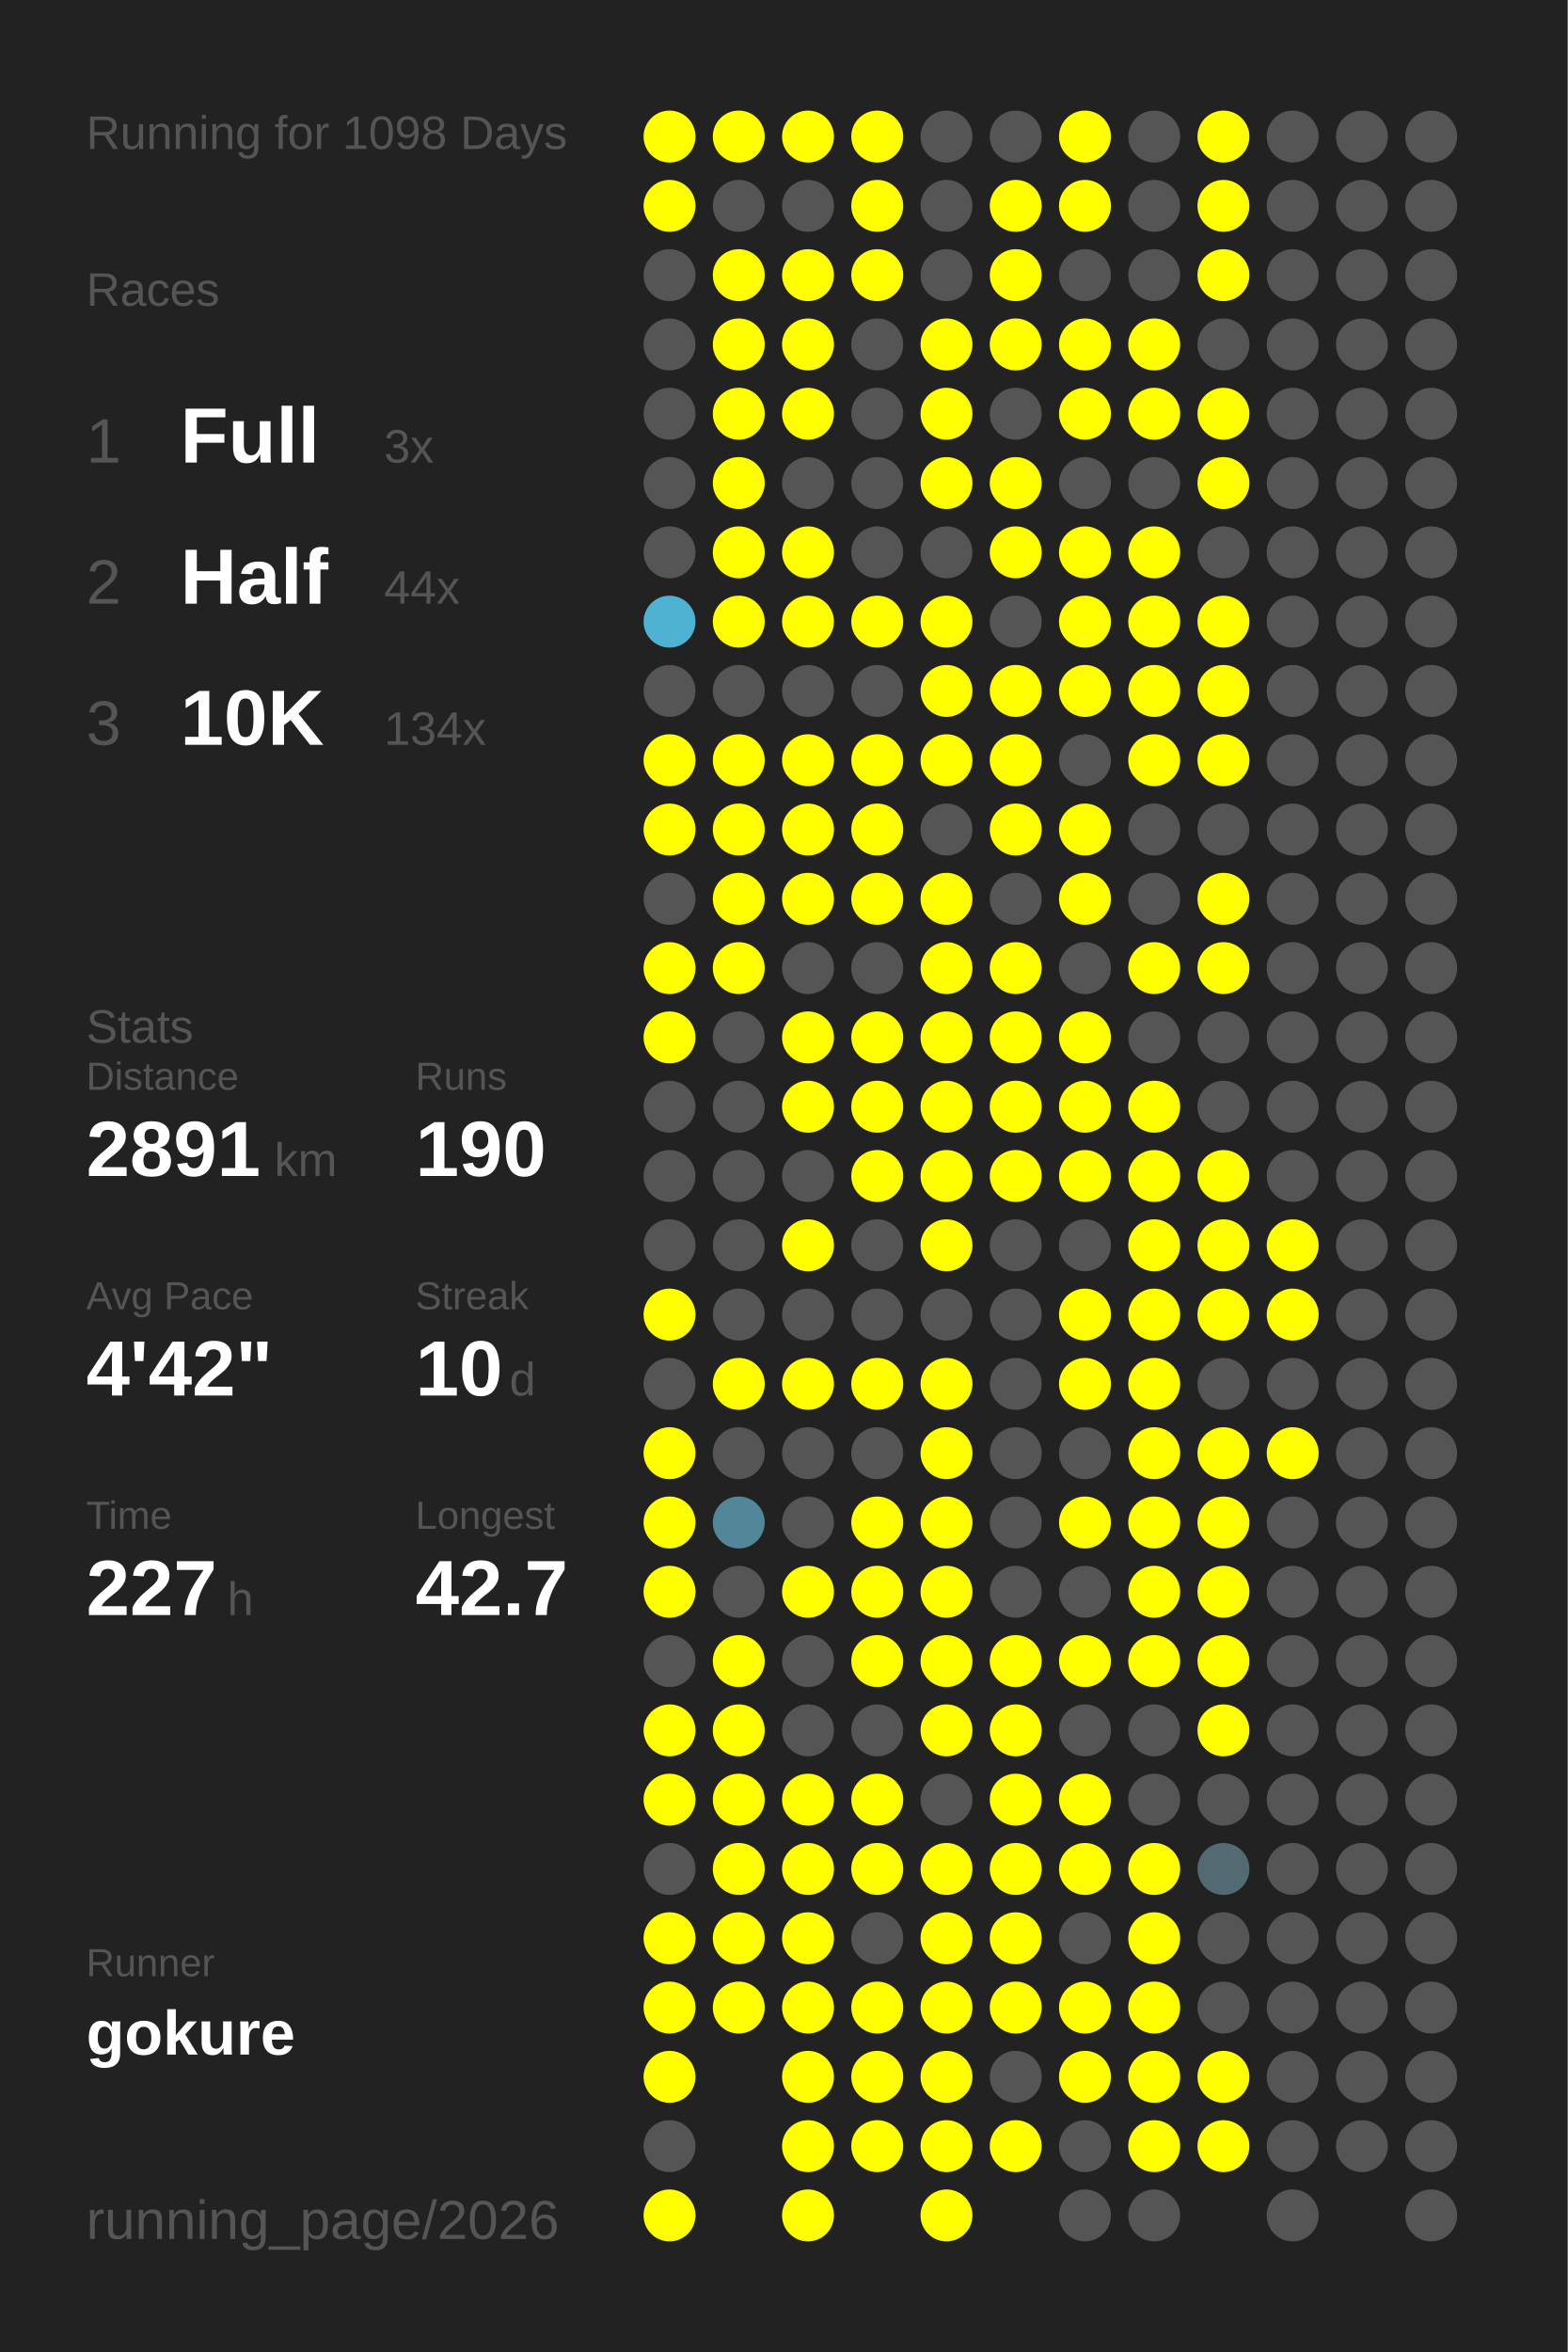
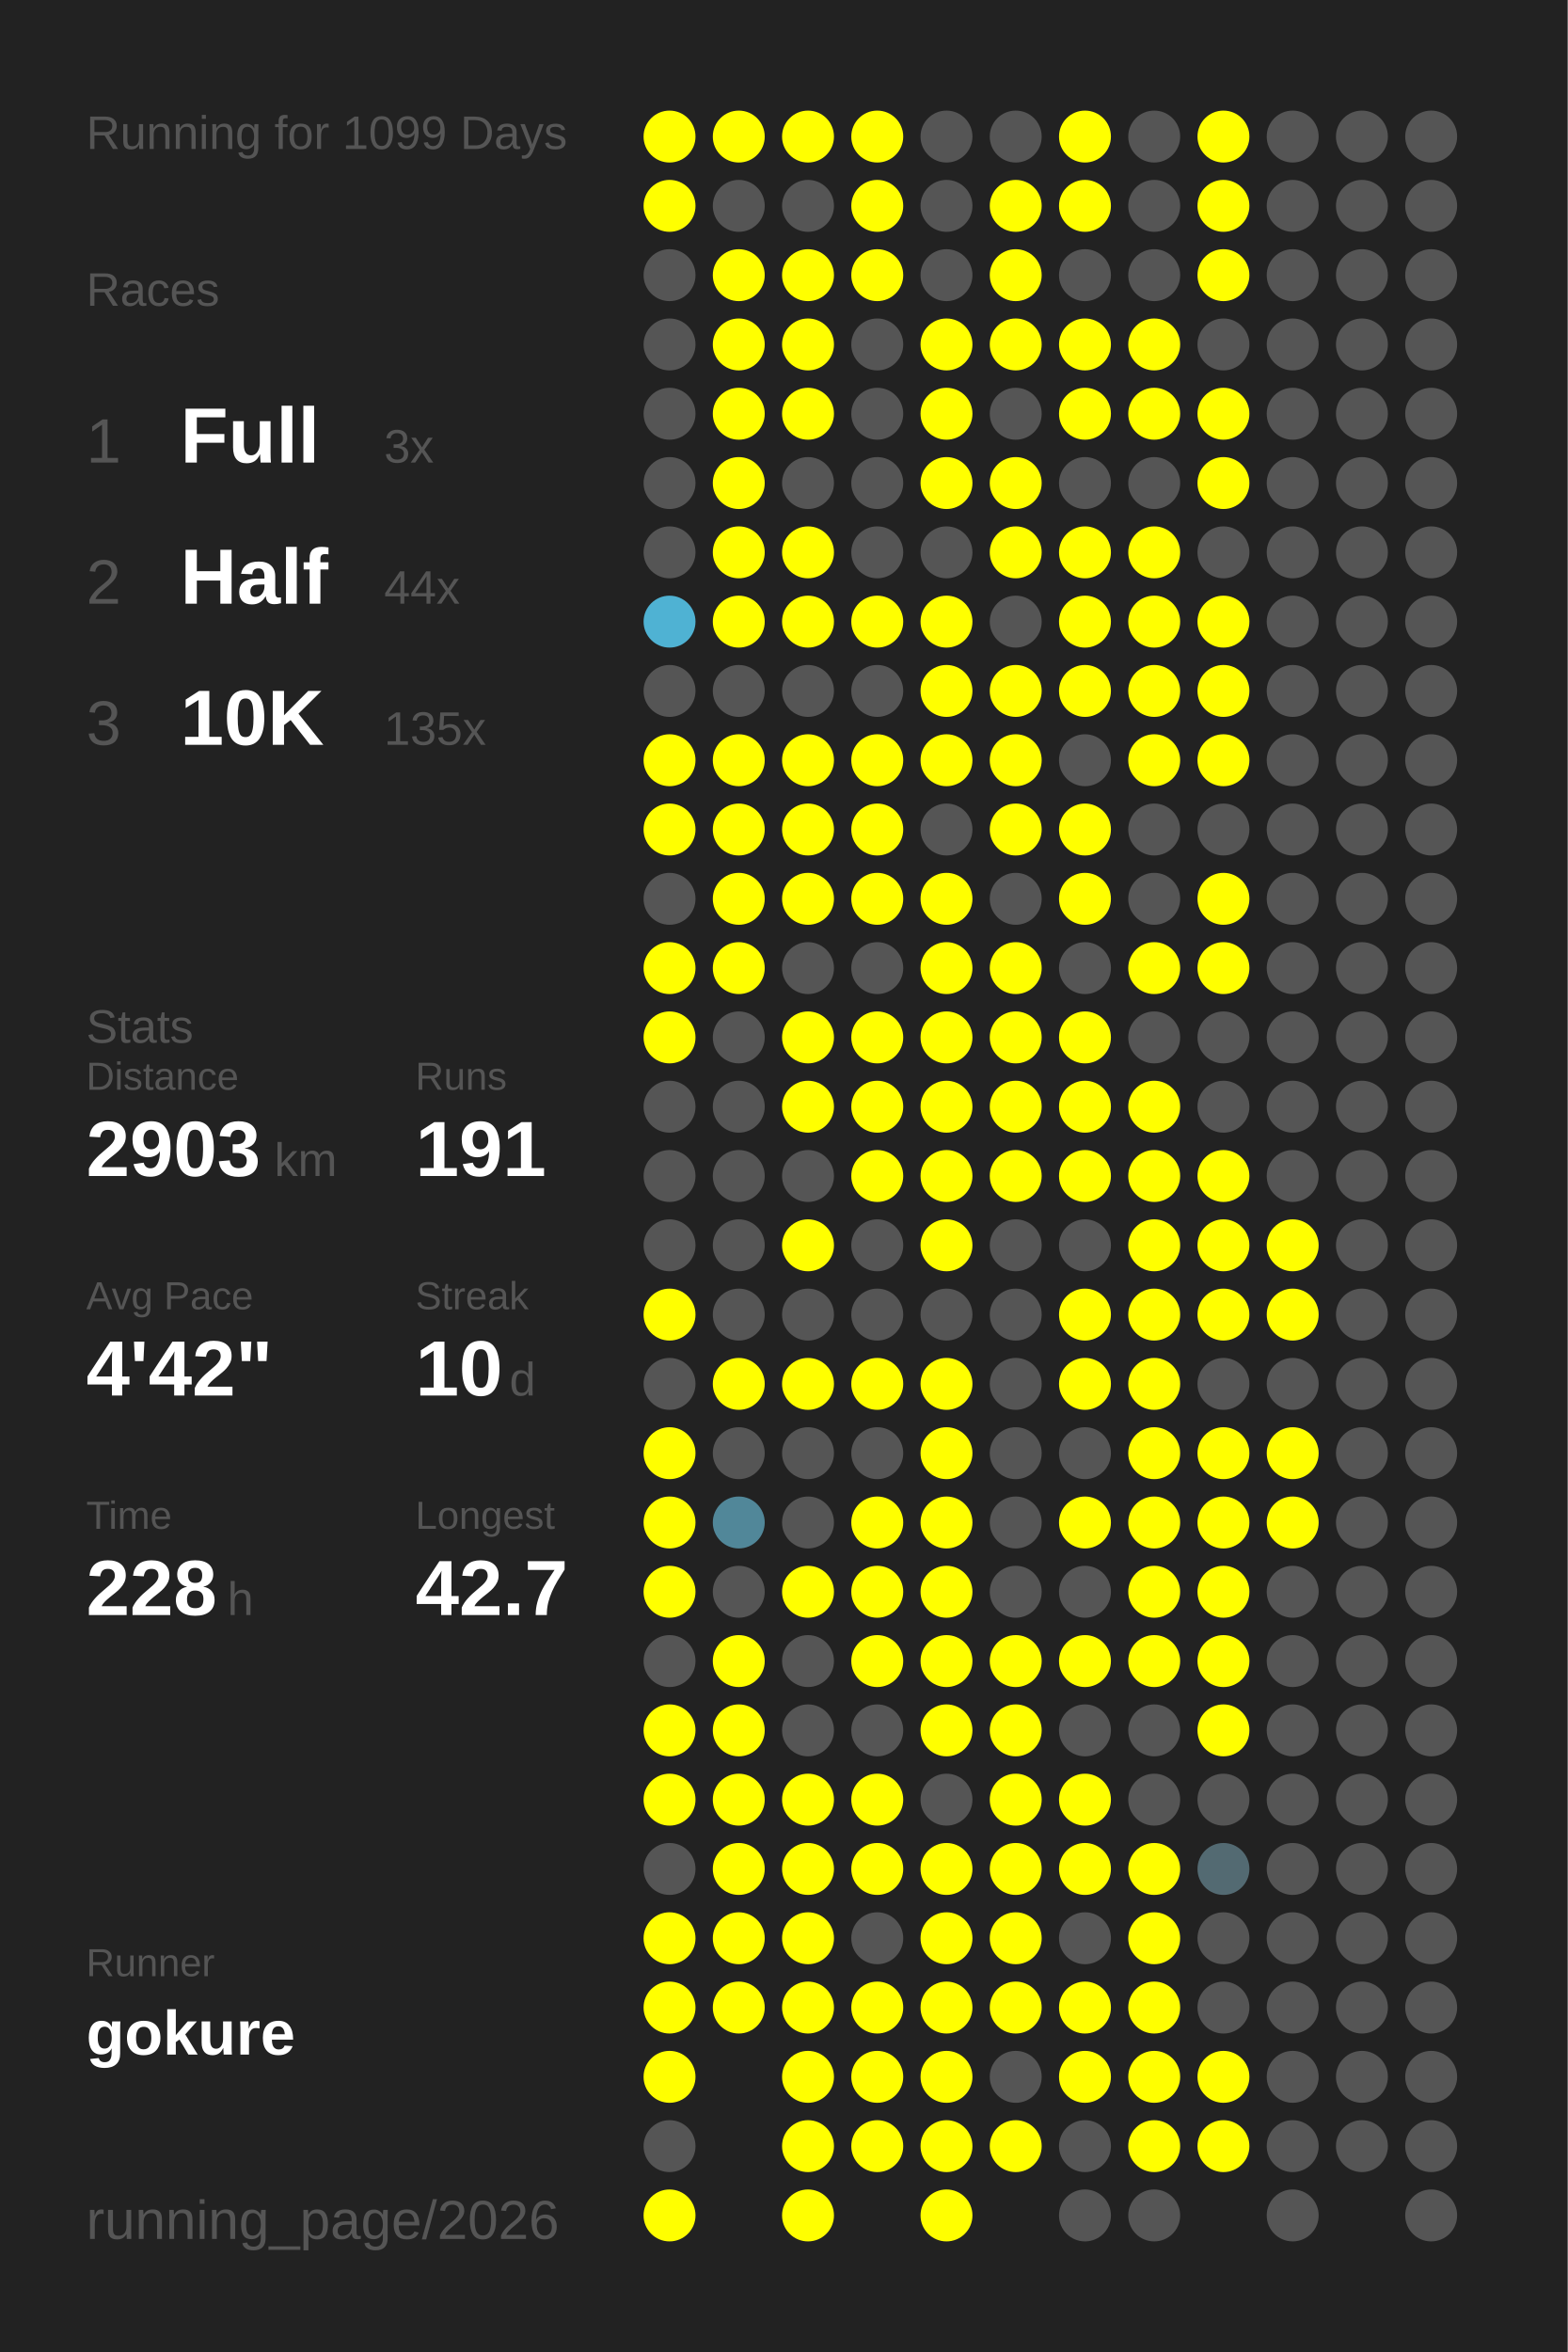
<svg xmlns="http://www.w3.org/2000/svg" baseProfile="full" height="300mm" version="1.1" viewBox="0,0,200,300" width="200mm">
  <defs />
  <rect fill="#222222" height="300" width="200" x="0" y="0" />
-   <text fill="#555555" style="font-size:6px; font-family:Arial;" x="11" y="19">Running for 1098 Days</text>
+   <text fill="#555555" style="font-size:6px; font-family:Arial;" x="11" y="19">Running for 1099 Days</text>
  <text fill="#555555" style="font-size:6px; font-family:Arial;" x="11" y="39">Races</text>
  <text fill="#555555" style="font-size:8px; font-family:Arial;" x="11" y="59">1</text>
  <text fill="#FFFFFF" style="font-size:10px; font-family:Arial; font-weight:bold;" x="23" y="59">Full</text>
  <text fill="#555555" style="font-size:6px; font-family:Arial;" x="49" y="59">3x</text>
  <text fill="#555555" style="font-size:8px; font-family:Arial;" x="11" y="77">2</text>
  <text fill="#FFFFFF" style="font-size:10px; font-family:Arial; font-weight:bold;" x="23" y="77">Half</text>
  <text fill="#555555" style="font-size:6px; font-family:Arial;" x="49" y="77">44x</text>
  <text fill="#555555" style="font-size:8px; font-family:Arial;" x="11" y="95">3</text>
  <text fill="#FFFFFF" style="font-size:10px; font-family:Arial; font-weight:bold;" x="23" y="95">10K</text>
-   <text fill="#555555" style="font-size:6px; font-family:Arial;" x="49" y="95">134x</text>
+   <text fill="#555555" style="font-size:6px; font-family:Arial;" x="49" y="95">135x</text>
  <text fill="#555555" style="font-size:6px; font-family:Arial;" x="11" y="133">Stats</text>
  <text fill="#555555" style="font-size:5px; font-family:Arial;" x="11" y="139">Distance</text>
-   <text fill="#FFFFFF" style="font-size:10px; font-family:Arial; font-weight:bold;" x="11" y="150">2891</text>
+   <text fill="#FFFFFF" style="font-size:10px; font-family:Arial; font-weight:bold;" x="11" y="150">2903</text>
  <text fill="#555555" style="font-size:6px; font-family:Arial;" x="35" y="150">km</text>
  <text fill="#555555" style="font-size:5px; font-family:Arial;" x="53" y="139">Runs</text>
-   <text fill="#FFFFFF" style="font-size:10px; font-family:Arial; font-weight:bold;" x="53" y="150">190</text>
+   <text fill="#FFFFFF" style="font-size:10px; font-family:Arial; font-weight:bold;" x="53" y="150">191</text>
  <text fill="#555555" style="font-size:5px; font-family:Arial;" x="11" y="167">Avg Pace</text>
  <text fill="#FFFFFF" style="font-size:10px; font-family:Arial; font-weight:bold;" x="11" y="178">4'42"</text>
  <text fill="#555555" style="font-size:5px; font-family:Arial;" x="53" y="167">Streak</text>
  <text fill="#FFFFFF" style="font-size:10px; font-family:Arial; font-weight:bold;" x="53" y="178">10</text>
  <text fill="#555555" style="font-size:6px; font-family:Arial;" x="65" y="178">d</text>
  <text fill="#555555" style="font-size:5px; font-family:Arial;" x="11" y="195">Time</text>
-   <text fill="#FFFFFF" style="font-size:10px; font-family:Arial; font-weight:bold;" x="11" y="206">227</text>
+   <text fill="#FFFFFF" style="font-size:10px; font-family:Arial; font-weight:bold;" x="11" y="206">228</text>
  <text fill="#555555" style="font-size:6px; font-family:Arial;" x="29" y="206">h</text>
  <text fill="#555555" style="font-size:5px; font-family:Arial;" x="53" y="195">Longest</text>
  <text fill="#FFFFFF" style="font-size:10px; font-family:Arial; font-weight:bold;" x="53" y="206">42.7</text>
  <text fill="#555555" style="font-size:5px; font-family:Arial;" x="11" y="252.065">Runner</text>
  <text fill="#FFFFFF" style="font-size:8px; font-family:Arial; font-weight:bold;" x="11" y="262.065">gokure</text>
  <text fill="#555555" style="font-size:7px; font-family:Arial;" x="11" y="285.581">running_page/2026</text>
  <circle cx="85.417" cy="17.419" fill="#FFFF00" r="3.312" />
  <circle cx="85.417" cy="26.258" fill="#FFFF00" r="3.312" />
  <circle cx="85.417" cy="35.097" fill="#555555" r="3.312" />
  <circle cx="85.417" cy="43.935" fill="#555555" r="3.312" />
  <circle cx="85.417" cy="52.774" fill="#555555" r="3.312" />
  <circle cx="85.417" cy="61.613" fill="#555555" r="3.312" />
  <circle cx="85.417" cy="70.452" fill="#555555" r="3.312" />
  <circle cx="85.417" cy="79.29" fill="#4fb2d3" r="3.312" />
  <circle cx="85.417" cy="88.129" fill="#555555" r="3.312" />
  <circle cx="85.417" cy="96.968" fill="#FFFF00" r="3.312" />
  <circle cx="85.417" cy="105.806" fill="#FFFF00" r="3.312" />
  <circle cx="85.417" cy="114.645" fill="#555555" r="3.312" />
  <circle cx="85.417" cy="123.484" fill="#FFFF00" r="3.312" />
  <circle cx="85.417" cy="132.323" fill="#FFFF00" r="3.312" />
  <circle cx="85.417" cy="141.161" fill="#555555" r="3.312" />
  <circle cx="85.417" cy="150" fill="#555555" r="3.312" />
  <circle cx="85.417" cy="158.839" fill="#555555" r="3.312" />
  <circle cx="85.417" cy="167.677" fill="#FFFF00" r="3.312" />
  <circle cx="85.417" cy="176.516" fill="#555555" r="3.312" />
  <circle cx="85.417" cy="185.355" fill="#FFFF00" r="3.312" />
  <circle cx="85.417" cy="194.194" fill="#FFFF00" r="3.312" />
  <circle cx="85.417" cy="203.032" fill="#FFFF00" r="3.312" />
  <circle cx="85.417" cy="211.871" fill="#555555" r="3.312" />
  <circle cx="85.417" cy="220.71" fill="#FFFF00" r="3.312" />
  <circle cx="85.417" cy="229.548" fill="#FFFF00" r="3.312" />
  <circle cx="85.417" cy="238.387" fill="#555555" r="3.312" />
  <circle cx="85.417" cy="247.226" fill="#FFFF00" r="3.312" />
  <circle cx="85.417" cy="256.065" fill="#FFFF00" r="3.312" />
  <circle cx="85.417" cy="264.903" fill="#FFFF00" r="3.312" />
  <circle cx="85.417" cy="273.742" fill="#555555" r="3.312" />
  <circle cx="85.417" cy="282.581" fill="#FFFF00" r="3.312" />
  <circle cx="94.25" cy="17.419" fill="#FFFF00" r="3.312" />
  <circle cx="94.25" cy="26.258" fill="#555555" r="3.312" />
  <circle cx="94.25" cy="35.097" fill="#FFFF00" r="3.312" />
  <circle cx="94.25" cy="43.935" fill="#FFFF00" r="3.312" />
  <circle cx="94.25" cy="52.774" fill="#FFFF00" r="3.312" />
  <circle cx="94.25" cy="61.613" fill="#FFFF00" r="3.312" />
  <circle cx="94.25" cy="70.452" fill="#FFFF00" r="3.312" />
  <circle cx="94.25" cy="79.29" fill="#FFFF00" r="3.312" />
  <circle cx="94.25" cy="88.129" fill="#555555" r="3.312" />
  <circle cx="94.25" cy="96.968" fill="#FFFF00" r="3.312" />
  <circle cx="94.25" cy="105.806" fill="#FFFF00" r="3.312" />
  <circle cx="94.25" cy="114.645" fill="#FFFF00" r="3.312" />
  <circle cx="94.25" cy="123.484" fill="#FFFF00" r="3.312" />
  <circle cx="94.25" cy="132.323" fill="#555555" r="3.312" />
  <circle cx="94.25" cy="141.161" fill="#555555" r="3.312" />
  <circle cx="94.25" cy="150" fill="#555555" r="3.312" />
  <circle cx="94.25" cy="158.839" fill="#555555" r="3.312" />
  <circle cx="94.25" cy="167.677" fill="#555555" r="3.312" />
  <circle cx="94.25" cy="176.516" fill="#FFFF00" r="3.312" />
  <circle cx="94.25" cy="185.355" fill="#555555" r="3.312" />
  <circle cx="94.25" cy="194.194" fill="#518799" r="3.312" />
  <circle cx="94.25" cy="203.032" fill="#555555" r="3.312" />
  <circle cx="94.25" cy="211.871" fill="#FFFF00" r="3.312" />
  <circle cx="94.25" cy="220.71" fill="#FFFF00" r="3.312" />
  <circle cx="94.25" cy="229.548" fill="#FFFF00" r="3.312" />
  <circle cx="94.25" cy="238.387" fill="#FFFF00" r="3.312" />
  <circle cx="94.25" cy="247.226" fill="#FFFF00" r="3.312" />
  <circle cx="94.25" cy="256.065" fill="#FFFF00" r="3.312" />
  <circle cx="103.083" cy="17.419" fill="#FFFF00" r="3.312" />
  <circle cx="103.083" cy="26.258" fill="#555555" r="3.312" />
  <circle cx="103.083" cy="35.097" fill="#FFFF00" r="3.312" />
  <circle cx="103.083" cy="43.935" fill="#FFFF00" r="3.312" />
  <circle cx="103.083" cy="52.774" fill="#FFFF00" r="3.312" />
  <circle cx="103.083" cy="61.613" fill="#555555" r="3.312" />
  <circle cx="103.083" cy="70.452" fill="#FFFF00" r="3.312" />
  <circle cx="103.083" cy="79.29" fill="#FFFF00" r="3.312" />
  <circle cx="103.083" cy="88.129" fill="#555555" r="3.312" />
  <circle cx="103.083" cy="96.968" fill="#FFFF00" r="3.312" />
  <circle cx="103.083" cy="105.806" fill="#FFFF00" r="3.312" />
  <circle cx="103.083" cy="114.645" fill="#FFFF00" r="3.312" />
  <circle cx="103.083" cy="123.484" fill="#555555" r="3.312" />
  <circle cx="103.083" cy="132.323" fill="#FFFF00" r="3.312" />
  <circle cx="103.083" cy="141.161" fill="#FFFF00" r="3.312" />
  <circle cx="103.083" cy="150" fill="#555555" r="3.312" />
  <circle cx="103.083" cy="158.839" fill="#FFFF00" r="3.312" />
  <circle cx="103.083" cy="167.677" fill="#555555" r="3.312" />
  <circle cx="103.083" cy="176.516" fill="#FFFF00" r="3.312" />
  <circle cx="103.083" cy="185.355" fill="#555555" r="3.312" />
  <circle cx="103.083" cy="194.194" fill="#555555" r="3.312" />
  <circle cx="103.083" cy="203.032" fill="#FFFF00" r="3.312" />
  <circle cx="103.083" cy="211.871" fill="#555555" r="3.312" />
  <circle cx="103.083" cy="220.71" fill="#555555" r="3.312" />
  <circle cx="103.083" cy="229.548" fill="#FFFF00" r="3.312" />
  <circle cx="103.083" cy="238.387" fill="#FFFF00" r="3.312" />
  <circle cx="103.083" cy="247.226" fill="#FFFF00" r="3.312" />
  <circle cx="103.083" cy="256.065" fill="#FFFF00" r="3.312" />
  <circle cx="103.083" cy="264.903" fill="#FFFF00" r="3.312" />
  <circle cx="103.083" cy="273.742" fill="#FFFF00" r="3.312" />
  <circle cx="103.083" cy="282.581" fill="#FFFF00" r="3.312" />
  <circle cx="111.917" cy="17.419" fill="#FFFF00" r="3.312" />
  <circle cx="111.917" cy="26.258" fill="#FFFF00" r="3.312" />
  <circle cx="111.917" cy="35.097" fill="#FFFF00" r="3.312" />
  <circle cx="111.917" cy="43.935" fill="#555555" r="3.312" />
  <circle cx="111.917" cy="52.774" fill="#555555" r="3.312" />
  <circle cx="111.917" cy="61.613" fill="#555555" r="3.312" />
  <circle cx="111.917" cy="70.452" fill="#555555" r="3.312" />
  <circle cx="111.917" cy="79.29" fill="#FFFF00" r="3.312" />
  <circle cx="111.917" cy="88.129" fill="#555555" r="3.312" />
  <circle cx="111.917" cy="96.968" fill="#FFFF00" r="3.312" />
  <circle cx="111.917" cy="105.806" fill="#FFFF00" r="3.312" />
  <circle cx="111.917" cy="114.645" fill="#FFFF00" r="3.312" />
  <circle cx="111.917" cy="123.484" fill="#555555" r="3.312" />
  <circle cx="111.917" cy="132.323" fill="#FFFF00" r="3.312" />
  <circle cx="111.917" cy="141.161" fill="#FFFF00" r="3.312" />
  <circle cx="111.917" cy="150" fill="#FFFF00" r="3.312" />
  <circle cx="111.917" cy="158.839" fill="#555555" r="3.312" />
  <circle cx="111.917" cy="167.677" fill="#555555" r="3.312" />
  <circle cx="111.917" cy="176.516" fill="#FFFF00" r="3.312" />
  <circle cx="111.917" cy="185.355" fill="#555555" r="3.312" />
  <circle cx="111.917" cy="194.194" fill="#FFFF00" r="3.312" />
  <circle cx="111.917" cy="203.032" fill="#FFFF00" r="3.312" />
  <circle cx="111.917" cy="211.871" fill="#FFFF00" r="3.312" />
  <circle cx="111.917" cy="220.71" fill="#555555" r="3.312" />
  <circle cx="111.917" cy="229.548" fill="#FFFF00" r="3.312" />
  <circle cx="111.917" cy="238.387" fill="#FFFF00" r="3.312" />
  <circle cx="111.917" cy="247.226" fill="#555555" r="3.312" />
  <circle cx="111.917" cy="256.065" fill="#FFFF00" r="3.312" />
  <circle cx="111.917" cy="264.903" fill="#FFFF00" r="3.312" />
  <circle cx="111.917" cy="273.742" fill="#FFFF00" r="3.312" />
  <circle cx="120.75" cy="17.419" fill="#555555" r="3.312" />
  <circle cx="120.75" cy="26.258" fill="#555555" r="3.312" />
  <circle cx="120.75" cy="35.097" fill="#555555" r="3.312" />
  <circle cx="120.75" cy="43.935" fill="#FFFF00" r="3.312" />
  <circle cx="120.75" cy="52.774" fill="#FFFF00" r="3.312" />
  <circle cx="120.75" cy="61.613" fill="#FFFF00" r="3.312" />
  <circle cx="120.75" cy="70.452" fill="#555555" r="3.312" />
  <circle cx="120.75" cy="79.29" fill="#FFFF00" r="3.312" />
  <circle cx="120.75" cy="88.129" fill="#FFFF00" r="3.312" />
  <circle cx="120.75" cy="96.968" fill="#FFFF00" r="3.312" />
  <circle cx="120.75" cy="105.806" fill="#555555" r="3.312" />
  <circle cx="120.75" cy="114.645" fill="#FFFF00" r="3.312" />
  <circle cx="120.75" cy="123.484" fill="#FFFF00" r="3.312" />
  <circle cx="120.75" cy="132.323" fill="#FFFF00" r="3.312" />
  <circle cx="120.75" cy="141.161" fill="#FFFF00" r="3.312" />
  <circle cx="120.75" cy="150" fill="#FFFF00" r="3.312" />
  <circle cx="120.75" cy="158.839" fill="#FFFF00" r="3.312" />
  <circle cx="120.75" cy="167.677" fill="#555555" r="3.312" />
  <circle cx="120.75" cy="176.516" fill="#FFFF00" r="3.312" />
  <circle cx="120.75" cy="185.355" fill="#FFFF00" r="3.312" />
  <circle cx="120.75" cy="194.194" fill="#FFFF00" r="3.312" />
  <circle cx="120.75" cy="203.032" fill="#FFFF00" r="3.312" />
  <circle cx="120.75" cy="211.871" fill="#FFFF00" r="3.312" />
  <circle cx="120.75" cy="220.71" fill="#FFFF00" r="3.312" />
  <circle cx="120.75" cy="229.548" fill="#555555" r="3.312" />
  <circle cx="120.75" cy="238.387" fill="#FFFF00" r="3.312" />
  <circle cx="120.75" cy="247.226" fill="#FFFF00" r="3.312" />
  <circle cx="120.75" cy="256.065" fill="#FFFF00" r="3.312" />
  <circle cx="120.75" cy="264.903" fill="#FFFF00" r="3.312" />
  <circle cx="120.75" cy="273.742" fill="#FFFF00" r="3.312" />
  <circle cx="120.75" cy="282.581" fill="#FFFF00" r="3.312" />
  <circle cx="129.583" cy="17.419" fill="#555555" r="3.312" />
  <circle cx="129.583" cy="26.258" fill="#FFFF00" r="3.312" />
  <circle cx="129.583" cy="35.097" fill="#FFFF00" r="3.312" />
  <circle cx="129.583" cy="43.935" fill="#FFFF00" r="3.312" />
  <circle cx="129.583" cy="52.774" fill="#555555" r="3.312" />
  <circle cx="129.583" cy="61.613" fill="#FFFF00" r="3.312" />
  <circle cx="129.583" cy="70.452" fill="#FFFF00" r="3.312" />
  <circle cx="129.583" cy="79.29" fill="#555555" r="3.312" />
  <circle cx="129.583" cy="88.129" fill="#FFFF00" r="3.312" />
  <circle cx="129.583" cy="96.968" fill="#FFFF00" r="3.312" />
  <circle cx="129.583" cy="105.806" fill="#FFFF00" r="3.312" />
  <circle cx="129.583" cy="114.645" fill="#555555" r="3.312" />
  <circle cx="129.583" cy="123.484" fill="#FFFF00" r="3.312" />
  <circle cx="129.583" cy="132.323" fill="#FFFF00" r="3.312" />
  <circle cx="129.583" cy="141.161" fill="#FFFF00" r="3.312" />
  <circle cx="129.583" cy="150" fill="#FFFF00" r="3.312" />
  <circle cx="129.583" cy="158.839" fill="#555555" r="3.312" />
  <circle cx="129.583" cy="167.677" fill="#555555" r="3.312" />
  <circle cx="129.583" cy="176.516" fill="#555555" r="3.312" />
  <circle cx="129.583" cy="185.355" fill="#555555" r="3.312" />
  <circle cx="129.583" cy="194.194" fill="#555555" r="3.312" />
  <circle cx="129.583" cy="203.032" fill="#555555" r="3.312" />
  <circle cx="129.583" cy="211.871" fill="#FFFF00" r="3.312" />
  <circle cx="129.583" cy="220.71" fill="#FFFF00" r="3.312" />
  <circle cx="129.583" cy="229.548" fill="#FFFF00" r="3.312" />
  <circle cx="129.583" cy="238.387" fill="#FFFF00" r="3.312" />
  <circle cx="129.583" cy="247.226" fill="#FFFF00" r="3.312" />
  <circle cx="129.583" cy="256.065" fill="#FFFF00" r="3.312" />
  <circle cx="129.583" cy="264.903" fill="#555555" r="3.312" />
  <circle cx="129.583" cy="273.742" fill="#FFFF00" r="3.312" />
  <circle cx="138.417" cy="17.419" fill="#FFFF00" r="3.312" />
  <circle cx="138.417" cy="26.258" fill="#FFFF00" r="3.312" />
  <circle cx="138.417" cy="35.097" fill="#555555" r="3.312" />
  <circle cx="138.417" cy="43.935" fill="#FFFF00" r="3.312" />
  <circle cx="138.417" cy="52.774" fill="#FFFF00" r="3.312" />
  <circle cx="138.417" cy="61.613" fill="#555555" r="3.312" />
  <circle cx="138.417" cy="70.452" fill="#FFFF00" r="3.312" />
  <circle cx="138.417" cy="79.29" fill="#FFFF00" r="3.312" />
  <circle cx="138.417" cy="88.129" fill="#FFFF00" r="3.312" />
  <circle cx="138.417" cy="96.968" fill="#555555" r="3.312" />
  <circle cx="138.417" cy="105.806" fill="#FFFF00" r="3.312" />
  <circle cx="138.417" cy="114.645" fill="#FFFF00" r="3.312" />
  <circle cx="138.417" cy="123.484" fill="#555555" r="3.312" />
  <circle cx="138.417" cy="132.323" fill="#FFFF00" r="3.312" />
  <circle cx="138.417" cy="141.161" fill="#FFFF00" r="3.312" />
  <circle cx="138.417" cy="150" fill="#FFFF00" r="3.312" />
  <circle cx="138.417" cy="158.839" fill="#555555" r="3.312" />
  <circle cx="138.417" cy="167.677" fill="#FFFF00" r="3.312" />
  <circle cx="138.417" cy="176.516" fill="#FFFF00" r="3.312" />
  <circle cx="138.417" cy="185.355" fill="#555555" r="3.312" />
  <circle cx="138.417" cy="194.194" fill="#FFFF00" r="3.312" />
  <circle cx="138.417" cy="203.032" fill="#555555" r="3.312" />
  <circle cx="138.417" cy="211.871" fill="#FFFF00" r="3.312" />
  <circle cx="138.417" cy="220.71" fill="#555555" r="3.312" />
  <circle cx="138.417" cy="229.548" fill="#FFFF00" r="3.312" />
  <circle cx="138.417" cy="238.387" fill="#FFFF00" r="3.312" />
  <circle cx="138.417" cy="247.226" fill="#555555" r="3.312" />
  <circle cx="138.417" cy="256.065" fill="#FFFF00" r="3.312" />
  <circle cx="138.417" cy="264.903" fill="#FFFF00" r="3.312" />
  <circle cx="138.417" cy="273.742" fill="#555555" r="3.312" />
  <circle cx="138.417" cy="282.581" fill="#555555" r="3.312" />
  <circle cx="147.25" cy="17.419" fill="#555555" r="3.312" />
  <circle cx="147.25" cy="26.258" fill="#555555" r="3.312" />
  <circle cx="147.25" cy="35.097" fill="#555555" r="3.312" />
  <circle cx="147.25" cy="43.935" fill="#FFFF00" r="3.312" />
  <circle cx="147.25" cy="52.774" fill="#FFFF00" r="3.312" />
  <circle cx="147.25" cy="61.613" fill="#555555" r="3.312" />
  <circle cx="147.25" cy="70.452" fill="#FFFF00" r="3.312" />
  <circle cx="147.25" cy="79.29" fill="#FFFF00" r="3.312" />
  <circle cx="147.25" cy="88.129" fill="#FFFF00" r="3.312" />
  <circle cx="147.25" cy="96.968" fill="#FFFF00" r="3.312" />
  <circle cx="147.25" cy="105.806" fill="#555555" r="3.312" />
  <circle cx="147.25" cy="114.645" fill="#555555" r="3.312" />
  <circle cx="147.25" cy="123.484" fill="#FFFF00" r="3.312" />
  <circle cx="147.25" cy="132.323" fill="#555555" r="3.312" />
  <circle cx="147.25" cy="141.161" fill="#FFFF00" r="3.312" />
  <circle cx="147.25" cy="150" fill="#FFFF00" r="3.312" />
  <circle cx="147.25" cy="158.839" fill="#FFFF00" r="3.312" />
  <circle cx="147.25" cy="167.677" fill="#FFFF00" r="3.312" />
  <circle cx="147.25" cy="176.516" fill="#FFFF00" r="3.312" />
  <circle cx="147.25" cy="185.355" fill="#FFFF00" r="3.312" />
  <circle cx="147.25" cy="194.194" fill="#FFFF00" r="3.312" />
  <circle cx="147.25" cy="203.032" fill="#FFFF00" r="3.312" />
  <circle cx="147.25" cy="211.871" fill="#FFFF00" r="3.312" />
  <circle cx="147.25" cy="220.71" fill="#555555" r="3.312" />
  <circle cx="147.25" cy="229.548" fill="#555555" r="3.312" />
  <circle cx="147.25" cy="238.387" fill="#FFFF00" r="3.312" />
  <circle cx="147.25" cy="247.226" fill="#FFFF00" r="3.312" />
  <circle cx="147.25" cy="256.065" fill="#FFFF00" r="3.312" />
  <circle cx="147.25" cy="264.903" fill="#FFFF00" r="3.312" />
  <circle cx="147.25" cy="273.742" fill="#FFFF00" r="3.312" />
  <circle cx="147.25" cy="282.581" fill="#555555" r="3.312" />
  <circle cx="156.083" cy="17.419" fill="#FFFF00" r="3.312" />
  <circle cx="156.083" cy="26.258" fill="#FFFF00" r="3.312" />
  <circle cx="156.083" cy="35.097" fill="#FFFF00" r="3.312" />
  <circle cx="156.083" cy="43.935" fill="#555555" r="3.312" />
  <circle cx="156.083" cy="52.774" fill="#FFFF00" r="3.312" />
  <circle cx="156.083" cy="61.613" fill="#FFFF00" r="3.312" />
  <circle cx="156.083" cy="70.452" fill="#555555" r="3.312" />
  <circle cx="156.083" cy="79.29" fill="#FFFF00" r="3.312" />
  <circle cx="156.083" cy="88.129" fill="#FFFF00" r="3.312" />
  <circle cx="156.083" cy="96.968" fill="#FFFF00" r="3.312" />
  <circle cx="156.083" cy="105.806" fill="#555555" r="3.312" />
  <circle cx="156.083" cy="114.645" fill="#FFFF00" r="3.312" />
  <circle cx="156.083" cy="123.484" fill="#FFFF00" r="3.312" />
  <circle cx="156.083" cy="132.323" fill="#555555" r="3.312" />
  <circle cx="156.083" cy="141.161" fill="#555555" r="3.312" />
  <circle cx="156.083" cy="150" fill="#FFFF00" r="3.312" />
  <circle cx="156.083" cy="158.839" fill="#FFFF00" r="3.312" />
  <circle cx="156.083" cy="167.677" fill="#FFFF00" r="3.312" />
  <circle cx="156.083" cy="176.516" fill="#555555" r="3.312" />
  <circle cx="156.083" cy="185.355" fill="#FFFF00" r="3.312" />
  <circle cx="156.083" cy="194.194" fill="#FFFF00" r="3.312" />
  <circle cx="156.083" cy="203.032" fill="#FFFF00" r="3.312" />
  <circle cx="156.083" cy="211.871" fill="#FFFF00" r="3.312" />
  <circle cx="156.083" cy="220.71" fill="#FFFF00" r="3.312" />
  <circle cx="156.083" cy="229.548" fill="#555555" r="3.312" />
  <circle cx="156.083" cy="238.387" fill="#536a72" r="3.312" />
  <circle cx="156.083" cy="247.226" fill="#555555" r="3.312" />
  <circle cx="156.083" cy="256.065" fill="#555555" r="3.312" />
  <circle cx="156.083" cy="264.903" fill="#FFFF00" r="3.312" />
  <circle cx="156.083" cy="273.742" fill="#FFFF00" r="3.312" />
  <circle cx="164.917" cy="17.419" fill="#555555" r="3.312" />
  <circle cx="164.917" cy="26.258" fill="#555555" r="3.312" />
  <circle cx="164.917" cy="35.097" fill="#555555" r="3.312" />
  <circle cx="164.917" cy="43.935" fill="#555555" r="3.312" />
  <circle cx="164.917" cy="52.774" fill="#555555" r="3.312" />
  <circle cx="164.917" cy="61.613" fill="#555555" r="3.312" />
  <circle cx="164.917" cy="70.452" fill="#555555" r="3.312" />
  <circle cx="164.917" cy="79.29" fill="#555555" r="3.312" />
  <circle cx="164.917" cy="88.129" fill="#555555" r="3.312" />
  <circle cx="164.917" cy="96.968" fill="#555555" r="3.312" />
  <circle cx="164.917" cy="105.806" fill="#555555" r="3.312" />
  <circle cx="164.917" cy="114.645" fill="#555555" r="3.312" />
  <circle cx="164.917" cy="123.484" fill="#555555" r="3.312" />
  <circle cx="164.917" cy="132.323" fill="#555555" r="3.312" />
  <circle cx="164.917" cy="141.161" fill="#555555" r="3.312" />
  <circle cx="164.917" cy="150" fill="#555555" r="3.312" />
  <circle cx="164.917" cy="158.839" fill="#FFFF00" r="3.312" />
  <circle cx="164.917" cy="167.677" fill="#FFFF00" r="3.312" />
  <circle cx="164.917" cy="176.516" fill="#555555" r="3.312" />
  <circle cx="164.917" cy="185.355" fill="#FFFF00" r="3.312" />
-   <circle cx="164.917" cy="194.194" fill="#555555" r="3.312" />
+   <circle cx="164.917" cy="194.194" fill="#FFFF00" r="3.312" />
  <circle cx="164.917" cy="203.032" fill="#555555" r="3.312" />
  <circle cx="164.917" cy="211.871" fill="#555555" r="3.312" />
  <circle cx="164.917" cy="220.71" fill="#555555" r="3.312" />
  <circle cx="164.917" cy="229.548" fill="#555555" r="3.312" />
  <circle cx="164.917" cy="238.387" fill="#555555" r="3.312" />
  <circle cx="164.917" cy="247.226" fill="#555555" r="3.312" />
  <circle cx="164.917" cy="256.065" fill="#555555" r="3.312" />
  <circle cx="164.917" cy="264.903" fill="#555555" r="3.312" />
  <circle cx="164.917" cy="273.742" fill="#555555" r="3.312" />
  <circle cx="164.917" cy="282.581" fill="#555555" r="3.312" />
  <circle cx="173.75" cy="17.419" fill="#555555" r="3.312" />
  <circle cx="173.75" cy="26.258" fill="#555555" r="3.312" />
  <circle cx="173.75" cy="35.097" fill="#555555" r="3.312" />
  <circle cx="173.75" cy="43.935" fill="#555555" r="3.312" />
  <circle cx="173.75" cy="52.774" fill="#555555" r="3.312" />
  <circle cx="173.75" cy="61.613" fill="#555555" r="3.312" />
  <circle cx="173.75" cy="70.452" fill="#555555" r="3.312" />
  <circle cx="173.75" cy="79.29" fill="#555555" r="3.312" />
  <circle cx="173.75" cy="88.129" fill="#555555" r="3.312" />
  <circle cx="173.75" cy="96.968" fill="#555555" r="3.312" />
  <circle cx="173.75" cy="105.806" fill="#555555" r="3.312" />
  <circle cx="173.75" cy="114.645" fill="#555555" r="3.312" />
  <circle cx="173.75" cy="123.484" fill="#555555" r="3.312" />
  <circle cx="173.75" cy="132.323" fill="#555555" r="3.312" />
  <circle cx="173.75" cy="141.161" fill="#555555" r="3.312" />
  <circle cx="173.75" cy="150" fill="#555555" r="3.312" />
  <circle cx="173.75" cy="158.839" fill="#555555" r="3.312" />
  <circle cx="173.75" cy="167.677" fill="#555555" r="3.312" />
  <circle cx="173.75" cy="176.516" fill="#555555" r="3.312" />
  <circle cx="173.75" cy="185.355" fill="#555555" r="3.312" />
  <circle cx="173.75" cy="194.194" fill="#555555" r="3.312" />
  <circle cx="173.75" cy="203.032" fill="#555555" r="3.312" />
  <circle cx="173.75" cy="211.871" fill="#555555" r="3.312" />
  <circle cx="173.75" cy="220.71" fill="#555555" r="3.312" />
  <circle cx="173.75" cy="229.548" fill="#555555" r="3.312" />
  <circle cx="173.75" cy="238.387" fill="#555555" r="3.312" />
  <circle cx="173.75" cy="247.226" fill="#555555" r="3.312" />
  <circle cx="173.75" cy="256.065" fill="#555555" r="3.312" />
  <circle cx="173.75" cy="264.903" fill="#555555" r="3.312" />
  <circle cx="173.75" cy="273.742" fill="#555555" r="3.312" />
  <circle cx="182.583" cy="17.419" fill="#555555" r="3.312" />
  <circle cx="182.583" cy="26.258" fill="#555555" r="3.312" />
  <circle cx="182.583" cy="35.097" fill="#555555" r="3.312" />
  <circle cx="182.583" cy="43.935" fill="#555555" r="3.312" />
  <circle cx="182.583" cy="52.774" fill="#555555" r="3.312" />
  <circle cx="182.583" cy="61.613" fill="#555555" r="3.312" />
  <circle cx="182.583" cy="70.452" fill="#555555" r="3.312" />
  <circle cx="182.583" cy="79.29" fill="#555555" r="3.312" />
  <circle cx="182.583" cy="88.129" fill="#555555" r="3.312" />
  <circle cx="182.583" cy="96.968" fill="#555555" r="3.312" />
  <circle cx="182.583" cy="105.806" fill="#555555" r="3.312" />
  <circle cx="182.583" cy="114.645" fill="#555555" r="3.312" />
  <circle cx="182.583" cy="123.484" fill="#555555" r="3.312" />
  <circle cx="182.583" cy="132.323" fill="#555555" r="3.312" />
  <circle cx="182.583" cy="141.161" fill="#555555" r="3.312" />
  <circle cx="182.583" cy="150" fill="#555555" r="3.312" />
  <circle cx="182.583" cy="158.839" fill="#555555" r="3.312" />
  <circle cx="182.583" cy="167.677" fill="#555555" r="3.312" />
  <circle cx="182.583" cy="176.516" fill="#555555" r="3.312" />
  <circle cx="182.583" cy="185.355" fill="#555555" r="3.312" />
  <circle cx="182.583" cy="194.194" fill="#555555" r="3.312" />
  <circle cx="182.583" cy="203.032" fill="#555555" r="3.312" />
  <circle cx="182.583" cy="211.871" fill="#555555" r="3.312" />
  <circle cx="182.583" cy="220.71" fill="#555555" r="3.312" />
  <circle cx="182.583" cy="229.548" fill="#555555" r="3.312" />
  <circle cx="182.583" cy="238.387" fill="#555555" r="3.312" />
  <circle cx="182.583" cy="247.226" fill="#555555" r="3.312" />
  <circle cx="182.583" cy="256.065" fill="#555555" r="3.312" />
  <circle cx="182.583" cy="264.903" fill="#555555" r="3.312" />
  <circle cx="182.583" cy="273.742" fill="#555555" r="3.312" />
  <circle cx="182.583" cy="282.581" fill="#555555" r="3.312" />
</svg>
